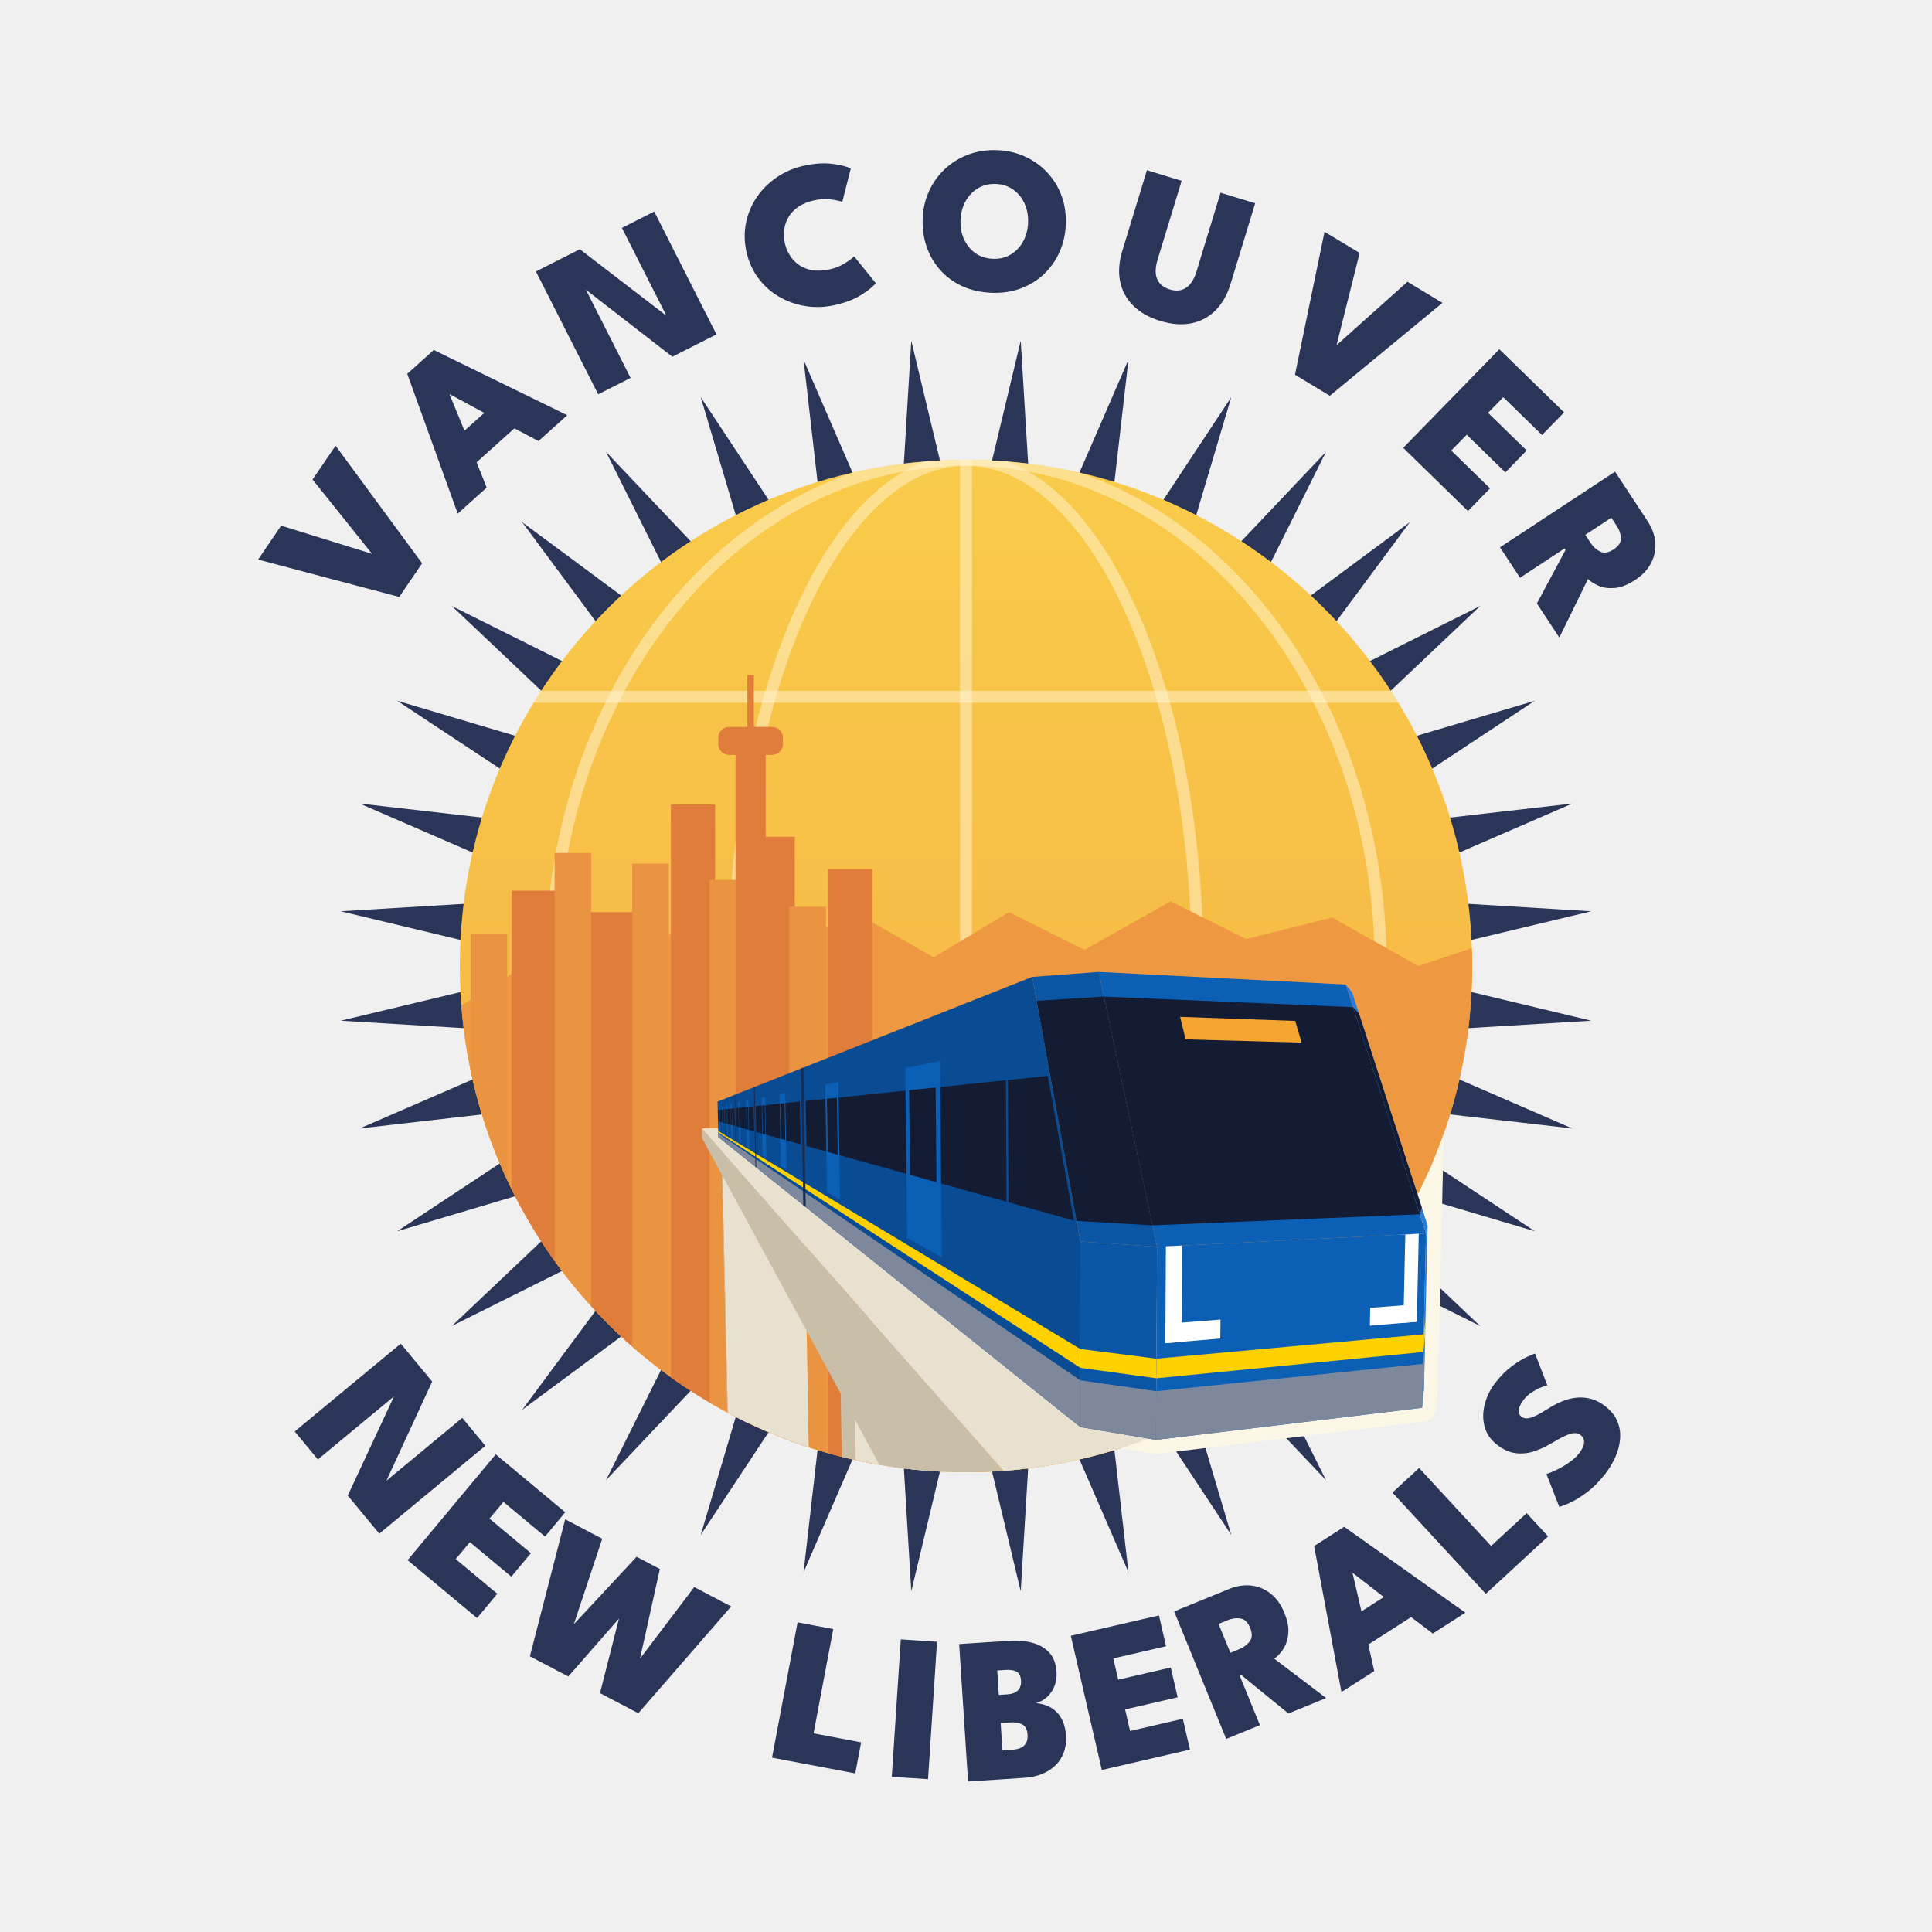
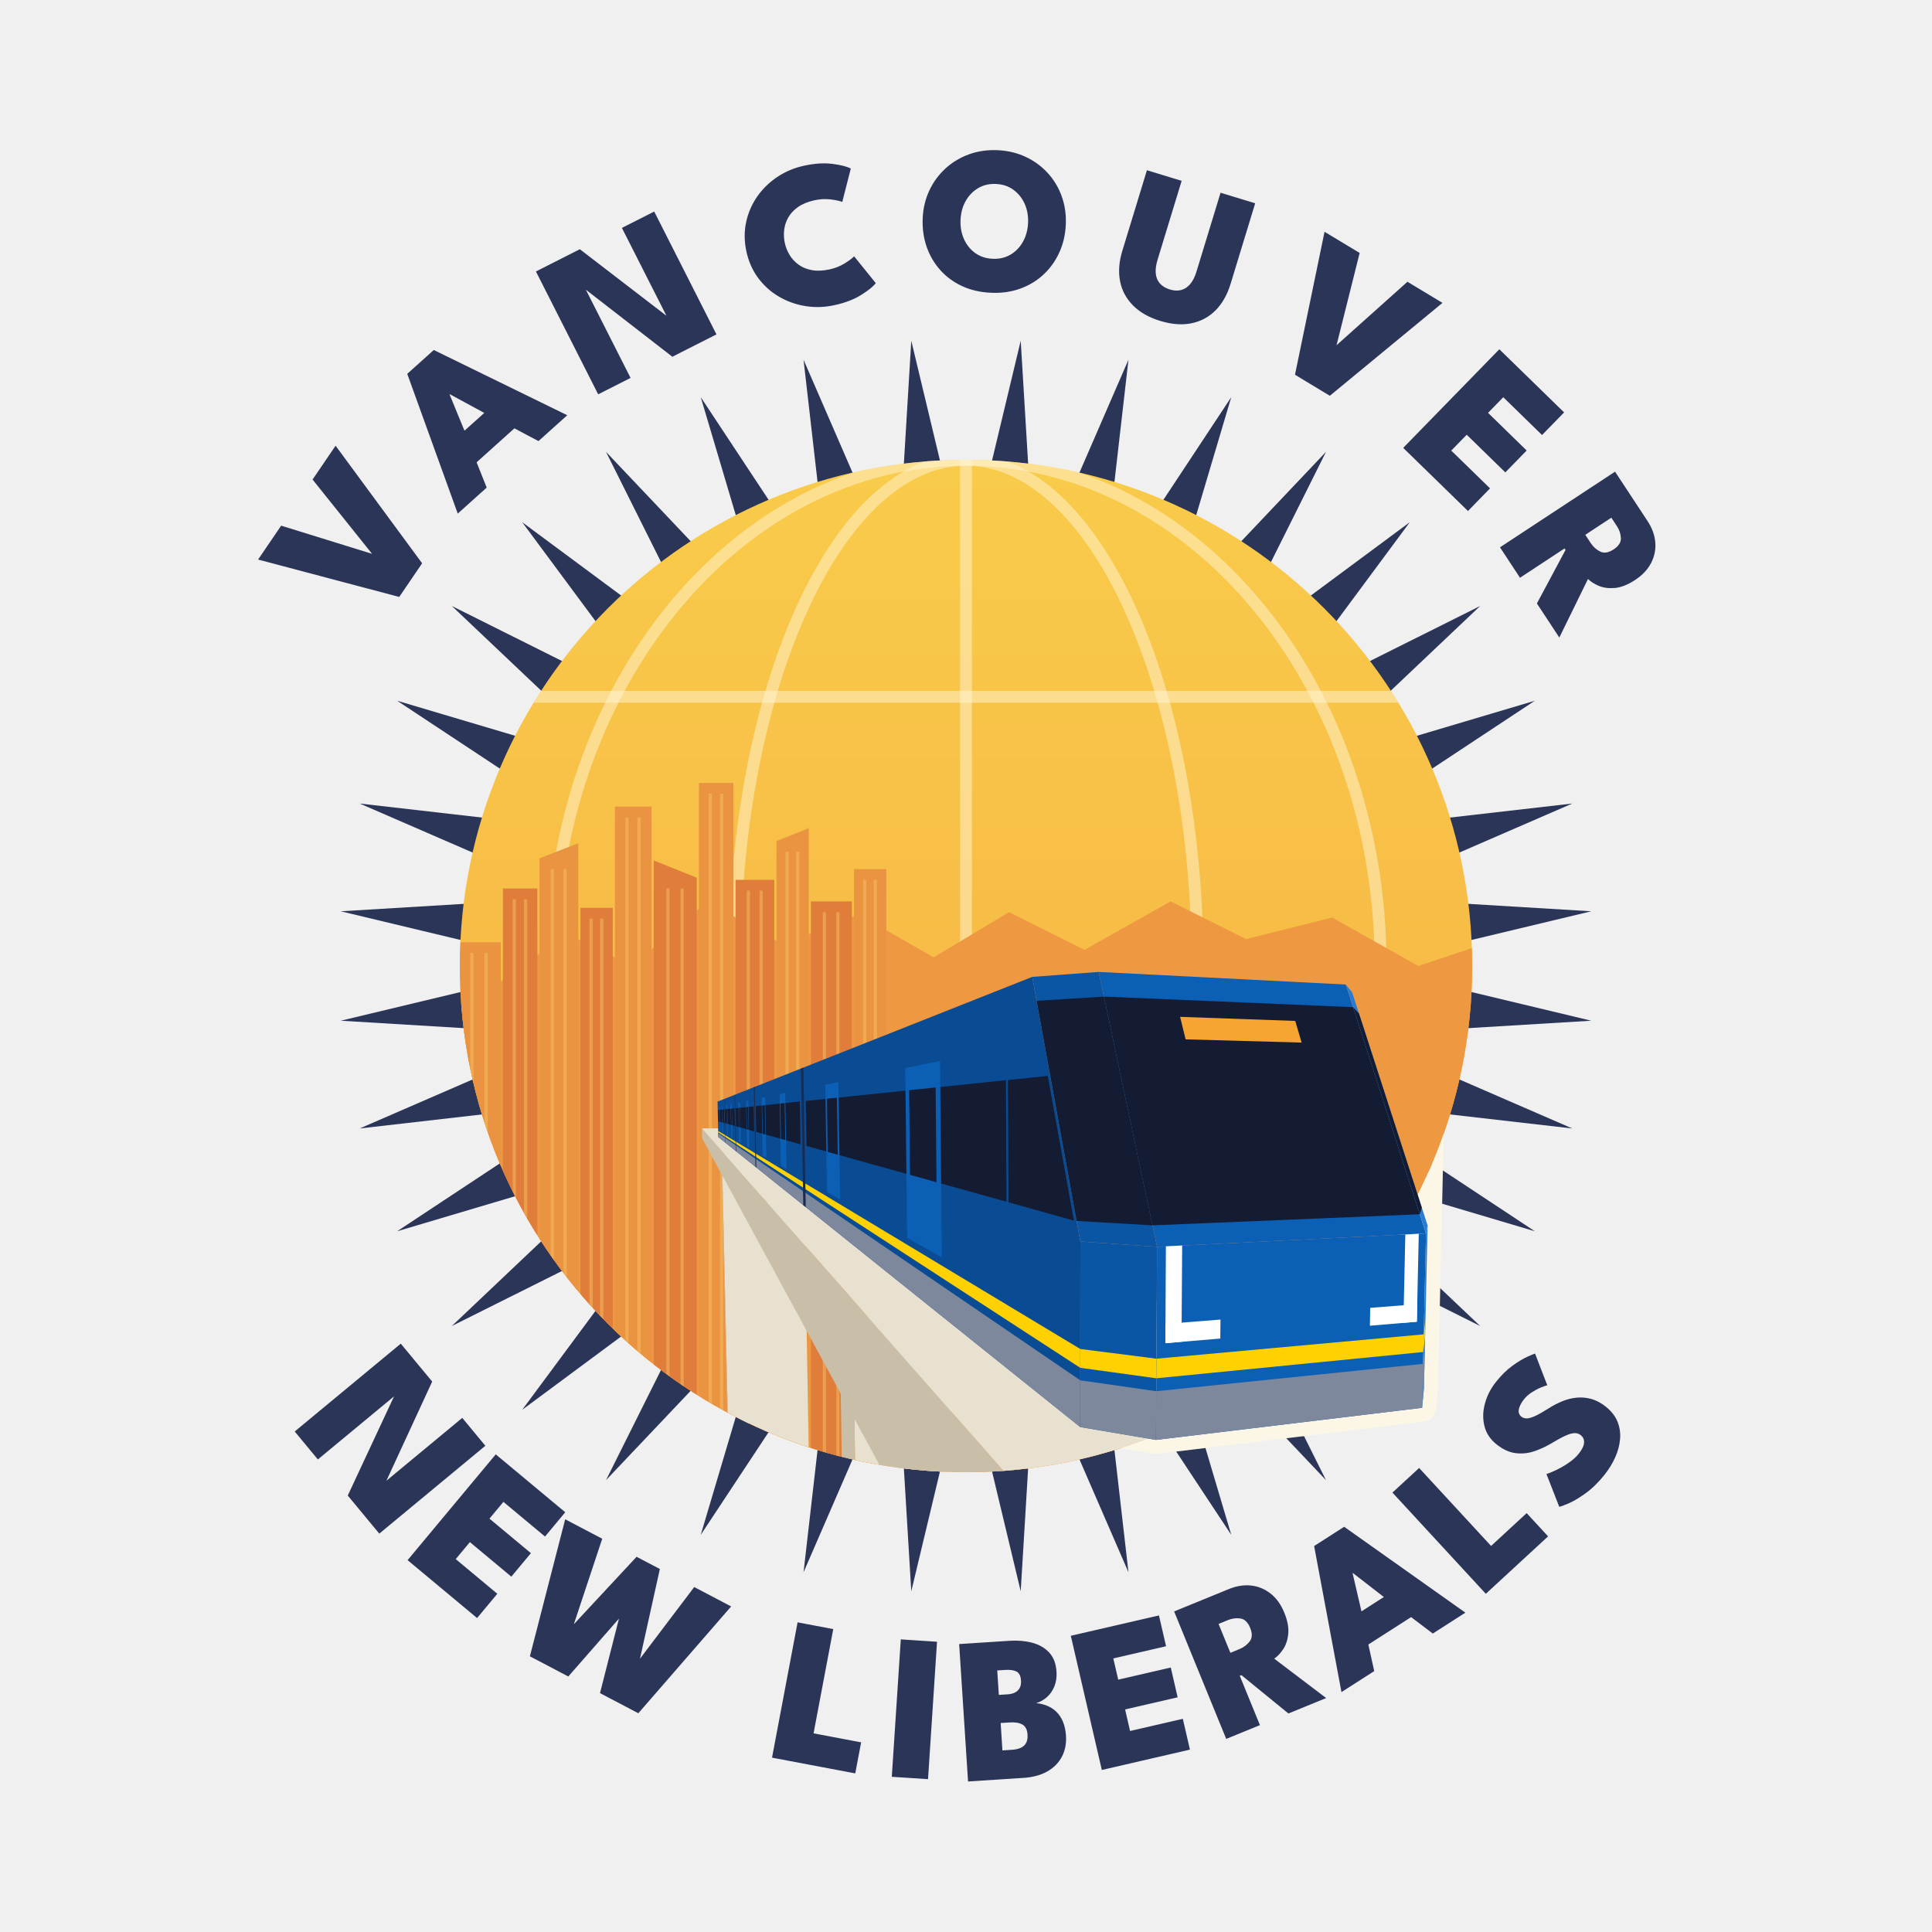
<svg xmlns="http://www.w3.org/2000/svg" viewBox="0 0 1000 1000" width="1000" height="1000" role="img">
  <polygon points="512.06,244.28 528.32,176.36 532.53,246.08" fill="#2B3558" />
  <polygon points="556.28,250.26 584.09,186.19 576.13,255.58" fill="#2B3558" />
  <polygon points="598.79,263.83 637.3,205.56 617.41,272.51" fill="#2B3558" />
  <polygon points="638.3,284.57 686.34,233.87 655.13,296.36" fill="#2B3558" />
  <polygon points="673.61,311.86 729.72,270.28 688.14,326.39" fill="#2B3558" />
  <polygon points="703.64,344.87 766.13,313.66 715.43,361.7" fill="#2B3558" />
  <polygon points="727.49,382.59 794.44,362.7 736.17,401.21" fill="#2B3558" />
  <polygon points="744.42,423.87 813.81,415.91 749.74,443.72" fill="#2B3558" />
  <polygon points="753.92,467.47 823.64,471.68 755.72,487.94" fill="#2B3558" />
  <polygon points="755.72,512.06 823.64,528.32 753.92,532.53" fill="#2B3558" />
  <polygon points="749.74,556.28 813.81,584.09 744.42,576.13" fill="#2B3558" />
  <polygon points="736.17,598.79 794.44,637.3 727.49,617.41" fill="#2B3558" />
  <polygon points="715.43,638.3 766.13,686.34 703.64,655.13" fill="#2B3558" />
  <polygon points="688.14,673.61 729.72,729.72 673.61,688.14" fill="#2B3558" />
  <polygon points="655.13,703.64 686.34,766.13 638.3,715.43" fill="#2B3558" />
  <polygon points="617.41,727.49 637.3,794.44 598.79,736.17" fill="#2B3558" />
  <polygon points="576.13,744.42 584.09,813.81 556.28,749.74" fill="#2B3558" />
  <polygon points="532.53,753.92 528.32,823.64 512.06,755.72" fill="#2B3558" />
  <polygon points="487.94,755.72 471.68,823.64 467.47,753.92" fill="#2B3558" />
  <polygon points="443.72,749.74 415.91,813.81 423.87,744.42" fill="#2B3558" />
  <polygon points="401.21,736.17 362.7,794.44 382.59,727.49" fill="#2B3558" />
  <polygon points="361.7,715.43 313.66,766.13 344.87,703.64" fill="#2B3558" />
  <polygon points="326.39,688.14 270.28,729.72 311.86,673.61" fill="#2B3558" />
  <polygon points="296.36,655.13 233.87,686.34 284.57,638.3" fill="#2B3558" />
  <polygon points="272.51,617.41 205.56,637.3 263.83,598.79" fill="#2B3558" />
  <polygon points="255.58,576.13 186.19,584.09 250.26,556.28" fill="#2B3558" />
  <polygon points="246.08,532.53 176.36,528.32 244.28,512.06" fill="#2B3558" />
  <polygon points="244.28,487.94 176.36,471.68 246.08,467.47" fill="#2B3558" />
  <polygon points="250.26,443.72 186.19,415.91 255.58,423.87" fill="#2B3558" />
  <polygon points="263.83,401.21 205.56,362.7 272.51,382.59" fill="#2B3558" />
  <polygon points="284.57,361.7 233.87,313.66 296.36,344.87" fill="#2B3558" />
  <polygon points="311.86,326.39 270.28,270.28 326.39,311.86" fill="#2B3558" />
  <polygon points="344.87,296.36 313.66,233.87 361.7,284.57" fill="#2B3558" />
  <polygon points="382.59,272.51 362.7,205.56 401.21,263.83" fill="#2B3558" />
  <polygon points="423.87,255.58 415.91,186.19 443.72,250.26" fill="#2B3558" />
  <polygon points="467.47,246.08 471.68,176.36 487.94,244.28" fill="#2B3558" />
  <g transform="translate(221.28,221.28) scale(0.55745)">
    <defs>
      <clipPath id="disc-p">
        <circle cx="500" cy="500" r="470" />
      </clipPath>
      <clipPath id="out-p">
        <path clip-rule="evenodd" d="M-600,-600H1600V1600H-600Z M30,500a470,470 0 1,0 940,0a470,470 0 1,0 -940,0Z" />
      </clipPath>
    </defs>
    <g clip-path="url(#disc-p)">
      <defs>
        <linearGradient id="sun-p" x1="0" y1="40" x2="0" y2="760" gradientUnits="userSpaceOnUse">
          <stop offset="0" stop-color="#F9CB4A" />
          <stop offset="1" stop-color="#F6B444" />
        </linearGradient>
      </defs>
      <rect width="1000" height="1000" fill="url(#sun-p)" />
      <line x1="500" y1="0" x2="500" y2="1000" stroke="#FFF6D6" stroke-opacity="0.5" stroke-width="11" fill="none" />
      <ellipse cx="500" cy="500" rx="215" ry="470" stroke="#FFF6D6" stroke-opacity="0.5" stroke-width="11" fill="none" />
      <ellipse cx="500" cy="500" rx="385" ry="470" stroke="#FFF6D6" stroke-opacity="0.5" stroke-width="11" fill="none" />
      <line x1="0" y1="250" x2="1000" y2="250" stroke="#FFF6D6" stroke-opacity="0.5" stroke-width="11" fill="none" />
      <polygon points="-10,560 60,520 130,470 190,500 260,440 330,480 400,452 470,492 540,450 610,485 690,440 760,475 840,455 920,500 1010,470 1010,1000 -10,1000" fill="#EE9842" />
-       <rect x="40" y="470" width="34" height="530" fill="#EA9442" />
-       <rect x="78" y="430" width="41" height="570" fill="#E07D3A" />
-       <rect x="118" y="395" width="34" height="605" fill="#EA9442" />
-       <rect x="152" y="450" width="41" height="550" fill="#E07D3A" />
-       <rect x="190" y="405" width="34" height="595" fill="#EA9442" />
-       <rect x="226" y="350" width="41" height="650" fill="#E07D3A" />
-       <rect x="262" y="420" width="34" height="580" fill="#EA9442" />
-       <rect x="300" y="380" width="41" height="620" fill="#E07D3A" />
-       <rect x="336" y="445" width="34" height="555" fill="#EA9442" />
-       <rect x="372" y="410" width="41" height="590" fill="#E07D3A" />
-       <rect x="286" y="300" width="28" height="700" fill="#E07D3A" />
-       <rect x="270" y="278" width="60" height="26" rx="10" fill="#E07D3A" />
-       <rect x="297" y="230" width="6" height="50" fill="#E07D3A" />
+       <polygon points="28,478 68,478 68,1000 28,1000" fill="#EA9442" />
+       <line x1="41.2" y1="488" x2="41.2" y2="1000" stroke="#F8C766" stroke-opacity="0.45" stroke-width="3" />
+       <line x1="54.4" y1="488" x2="54.4" y2="1000" stroke="#F8C766" stroke-opacity="0.45" stroke-width="3" />
+       <polygon points="70,428 102,428 102,1000 70,1000" fill="#E07D3A" />
+       <line x1="80.6" y1="438" x2="80.6" y2="1000" stroke="#F8C766" stroke-opacity="0.45" stroke-width="3" />
+       <line x1="91.1" y1="438" x2="91.1" y2="1000" stroke="#F8C766" stroke-opacity="0.45" stroke-width="3" />
+       <polygon points="104,400 140,386 140,1000 104,1000" fill="#EA9442" />
+       <line x1="115.9" y1="410" x2="115.9" y2="1000" stroke="#F8C766" stroke-opacity="0.45" stroke-width="3" />
+       <line x1="127.8" y1="410" x2="127.8" y2="1000" stroke="#F8C766" stroke-opacity="0.45" stroke-width="3" />
+       <polygon points="142,446 172,446 172,1000 142,1000" fill="#E07D3A" />
+       <line x1="151.9" y1="456" x2="151.9" y2="1000" stroke="#F8C766" stroke-opacity="0.45" stroke-width="3" />
+       <line x1="161.8" y1="456" x2="161.8" y2="1000" stroke="#F8C766" stroke-opacity="0.45" stroke-width="3" />
+       <polygon points="174,352 208,352 208,1000 174,1000" fill="#EA9442" />
+       <line x1="185.2" y1="362" x2="185.2" y2="1000" stroke="#F8C766" stroke-opacity="0.45" stroke-width="3" />
+       <line x1="196.4" y1="362" x2="196.4" y2="1000" stroke="#F8C766" stroke-opacity="0.45" stroke-width="3" />
+       <polygon points="210,402 250,418 250,1000 210,1000" fill="#E07D3A" />
+       <line x1="223.2" y1="428" x2="223.2" y2="1000" stroke="#F8C766" stroke-opacity="0.45" stroke-width="3" />
+       <line x1="236.4" y1="428" x2="236.4" y2="1000" stroke="#F8C766" stroke-opacity="0.45" stroke-width="3" />
+       <polygon points="252,330 284,330 284,1000 252,1000" fill="#EA9442" />
+       <line x1="262.6" y1="340" x2="262.6" y2="1000" stroke="#F8C766" stroke-opacity="0.45" stroke-width="3" />
+       <line x1="273.1" y1="340" x2="273.1" y2="1000" stroke="#F8C766" stroke-opacity="0.45" stroke-width="3" />
+       <polygon points="286,420 322,420 322,1000 286,1000" fill="#E07D3A" />
+       <line x1="297.9" y1="430" x2="297.9" y2="1000" stroke="#F8C766" stroke-opacity="0.45" stroke-width="3" />
+       <line x1="309.8" y1="430" x2="309.8" y2="1000" stroke="#F8C766" stroke-opacity="0.45" stroke-width="3" />
+       <polygon points="324,384 354,372 354,1000 324,1000" fill="#EA9442" />
+       <line x1="333.9" y1="394" x2="333.9" y2="1000" stroke="#F8C766" stroke-opacity="0.45" stroke-width="3" />
+       <line x1="343.8" y1="394" x2="343.8" y2="1000" stroke="#F8C766" stroke-opacity="0.45" stroke-width="3" />
+       <polygon points="356,440 394,440 394,1000 356,1000" fill="#E07D3A" />
+       <line x1="368.5" y1="450" x2="368.5" y2="1000" stroke="#F8C766" stroke-opacity="0.45" stroke-width="3" />
+       <line x1="381.1" y1="450" x2="381.1" y2="1000" stroke="#F8C766" stroke-opacity="0.45" stroke-width="3" />
+       <polygon points="396,410 426,410 426,1000 396,1000" fill="#EA9442" />
+       <line x1="405.9" y1="420" x2="405.9" y2="1000" stroke="#F8C766" stroke-opacity="0.45" stroke-width="3" />
+       <line x1="415.8" y1="420" x2="415.8" y2="1000" stroke="#F8C766" stroke-opacity="0.45" stroke-width="3" />
      <polygon points="395.1,827.2 485.6,821 495.8,2103.5 413.9,2148.1" fill="#E9E1CF" />
      <polygon points="395.1,827.2 382.4,811.4 400.9,2033.7 413.9,2148.1" fill="#C9BFA9" />
      <polygon points="308.7,719.4 350,718.2 360.3,1319.5 320.9,1329" fill="#E9E1CF" />
      <polygon points="308.7,719.4 306.2,716.2 318.1,1304 320.9,1329" fill="#C9BFA9" />
      <polygon points="284.7,689.4 311.4,689 319.2,1081.6 293.3,1085.7" fill="#E9E1CF" />
      <polygon points="284.7,689.4 283.6,688.1 292.1,1075 293.3,1085.7" fill="#C9BFA9" />
      <polygon points="273.4,675.4 293.2,675.1 299.4,966.7 280,968.9" fill="#E9E1CF" />
      <polygon points="273.4,675.4 272.9,674.7 279.4,963 280,968.9" fill="#C9BFA9" />
      <polygon points="639.2,1087.2 254.8,650.8 255,660 638.5,1366.4" fill="#C9BFA9" />
      <polygon points="639.2,1087.2 1145.4,997.7 277.6,650.7 254.8,650.8" fill="#E9E1CF" />
      <polygon points="639.2,1087.2 1145.4,997.7 1136.8,1223.7 638.5,1366.4" fill="#E9E1CF" />
    </g>
    <polygon clip-path="url(#out-p)" points="269.3,625.86 606.28,492.39 678.82,486.33 932.71,501.53 933.86,510.68 925.2,892.08 923.48,910.15 676.39,940.01 606.09,928.13 270.05,658.79 269.75,645.54" fill="#FBF6E6" stroke="#FBF6E6" stroke-width="26" stroke-linejoin="round" />
    <polygon points="606.1,928.1 606.2,755.8 561.5,510.1 269.3,625.9 270,658.8" fill="#0A4C93" />
    <polygon points="606.1,928.1 270,658.8 270,655.4 606.1,884.7" fill="#7E889C" />
    <polygon points="606.1,873.1 269.9,654.5 269.9,653.2 606.1,855.6" fill="#FFD100" />
    <polygon points="537.6,718.9 351.9,667.1 351.2,625.3 537.1,606" fill="#141C33" />
    <polygon points="477.5,770.6 445.3,752.3 443.6,594.8 475.9,588.1" fill="#0B5FB4" />
    <polygon points="472.6,700.8 448,693.9 447.2,615.3 471.8,612.8" fill="#141C33" />
    <polygon points="383.1,716.8 370.9,709.9 369.3,610.2 381.5,607.7" fill="#0B5FB4" />
    <polygon points="380.9,675.2 371.6,672.6 370.9,623.2 380.1,622.3" fill="#141C33" />
    <polygon points="346.4,665.6 305.2,654.1 304.7,630.1 345.7,625.8" fill="#141C33" />
    <polygon points="333.4,688.5 328.1,685.5 326.9,619 332.1,617.9" fill="#0B5FB4" />
    <polygon points="332.2,661.6 328.2,660.5 327.6,627.7 331.6,627.3" fill="#141C33" />
    <polygon points="314.6,677.8 311.2,675.9 310.2,622.5 313.5,621.8" fill="#0B5FB4" />
    <polygon points="313.8,656.5 311.2,655.8 310.7,629.5 313.2,629.2" fill="#141C33" />
    <polygon points="351.2,723.8 348.9,722 346.7,595.2 349,594.3" fill="#1B2B4F" />
    <polygon points="303.3,653.6 286.4,648.8 286,632 302.9,630.3" fill="#141C33" />
    <polygon points="298.8,668.7 296.7,667.6 295.8,625.4 297.9,625" fill="#0B5FB4" />
    <polygon points="298.2,652.1 296.6,651.7 296.2,631 297.7,630.8" fill="#141C33" />
    <polygon points="290.9,664.3 289.4,663.4 288.6,626.9 290.1,626.6" fill="#0B5FB4" />
    <polygon points="290.5,650 289.3,649.7 288.9,631.7 290.1,631.6" fill="#141C33" />
    <polygon points="305.3,687 304.5,686.4 303,612.5 303.8,612.2" fill="#1B2B4F" />
    <polygon points="285.5,648.6 276.2,646 276,633.1 285.1,632.1" fill="#141C33" />
    <polygon points="283.2,659.9 282.1,659.3 281.4,628.4 282.5,628.2" fill="#0B5FB4" />
    <polygon points="282.8,647.9 282,647.6 281.7,632.5 282.5,632.4" fill="#141C33" />
    <polygon points="278.9,657.4 278.1,656.9 277.5,629.3 278.3,629.1" fill="#0B5FB4" />
    <polygon points="278.6,646.7 277.9,646.5 277.6,632.9 278.3,632.8" fill="#141C33" />
    <polygon points="286.6,672.1 286.2,671.8 285.1,619.6 285.5,619.4" fill="#1B2B4F" />
    <polygon points="275.7,645.9 269.9,644.2 269.7,633.7 275.4,633.1" fill="#141C33" />
    <polygon points="274.4,654.8 273.7,654.5 273.2,630.1 273.8,630" fill="#0B5FB4" />
    <polygon points="274.1,645.4 273.6,645.3 273.3,633.3 273.8,633.3" fill="#141C33" />
    <polygon points="271.7,653.3 271.1,653 270.6,630.7 271.2,630.6" fill="#0B5FB4" />
    <polygon points="271.4,644.7 271,644.6 270.8,633.6 271.2,633.6" fill="#141C33" />
    <polygon points="276.5,664 276.3,663.8 275.4,623.5 275.6,623.4" fill="#1B2B4F" />
    <polygon points="600.2,736.4 575.9,602 538.9,605.9 539.4,719.4" fill="#141C33" />
    <polygon points="606.1,928.1 676.4,940 677.4,760.7 606.2,755.8" fill="#0A55A4" />
    <polygon points="606.1,928.1 676.4,940 676.6,894.8 606.1,884.7" fill="#7E889C" />
    <polygon points="606.1,873.1 676.7,882.8 676.8,864.6 606.1,855.6" fill="#FFD100" />
    <polygon points="606.2,755.8 677.4,760.7 623.2,505.5 561.5,510.1" fill="#0A55A4" />
    <polygon points="602.7,736.7 673.1,740.8 628.1,528.4 565.6,532.3" fill="#141C33" />
    <polygon points="676.4,940 923.5,910.2 927.1,748.3 677.4,760.7" fill="#0B5FB4" />
    <polygon points="676.4,940 923.5,910.2 924.4,869.4 676.6,894.8" fill="#7E889C" />
    <polygon points="676.7,882.8 924.6,858.4 925,842 676.8,864.6" fill="#FFD100" />
    <polygon points="677.4,760.7 927.1,748.3 852.6,517.2 623.2,505.5" fill="#0B5FB4" />
    <polygon points="673.1,740.8 921.4,730.5 859.4,538.2 628.1,528.4" fill="#141C33" />
    <polygon points="923.5,910.2 925.2,892.1 928.6,740.9 927.1,748.3" fill="#2C7BD3" />
    <polygon points="923.5,910.2 925.2,892.1 926.1,853.9 924.4,869.4" fill="#7E889C" />
    <polygon points="924.6,858.4 926.3,843.7 926.6,828.4 925,842" fill="#FFD100" />
    <polygon points="927.1,748.3 928.6,740.9 858.5,524.4 852.6,517.2" fill="#2C7BD3" />
    <polygon points="921.4,730.5 923.2,724.3 864.9,544.2 859.4,538.2" fill="#141C33" />
    <polygon points="703.9,568.1 811.6,571.1 805.7,551 698.8,547.2" fill="#F7A531" />
    <polygon points="685.1,850.2 700.1,848.9 700.7,759.5 685.6,760.3" fill="#FFFFFF" />
    <polygon points="685.1,850.2 736.1,845.9 736.3,828.3 685.2,832.3" fill="#FFFFFF" />
    <polygon points="906.1,831.3 918.6,830.3 920.4,748.7 907.9,749.3" fill="#FFFFFF" />
    <polygon points="875,834 918.6,830.3 918.9,814 875.3,817.4" fill="#FFFFFF" />
  </g>
  <path d="M218.49 291.56 206.64 308.97 133.59 289.62 145.53 272.08 192.57 286.65 161.78 248.2 173.7 230.7Z M210.79 193.5 224.53 181.16 293.61 214.92 278.71 228.31 266.25 221.71 246.69 239.29 251.91 252.38 236.93 265.84ZM240.41 222.93 250.66 213.73 232.82 204.05 232.7 204.16Z M303.24 149.94 326.38 195.61 309.62 204.1 277.4 140.52 300.13 129 344.95 163.44 321.9 117.97 338.62 109.5 370.84 173.08 348.01 184.65Z M429.42 139.43Q433.59 138.52 437.01 136.45Q440.42 134.37 442.1 132.68L453.3 146.55Q451.28 149.2 445.71 152.68Q440.14 156.16 431.91 157.95Q424.21 159.63 416.81 158.42Q409.42 157.21 403.11 153.5Q396.81 149.79 392.42 143.87Q388.03 137.95 386.34 130.19Q384.65 122.43 386.16 115.17Q387.68 107.9 391.83 101.88Q395.99 95.86 402.23 91.66Q408.47 87.45 416.18 85.77Q424.41 83.98 430.92 84.83Q437.43 85.67 440.37 87.24L435.96 104.51Q433.73 103.67 429.76 103.21Q425.79 102.74 421.62 103.65Q416.45 104.78 413.12 107.11Q409.79 109.44 408.03 112.53Q406.27 115.62 405.88 119.02Q405.49 122.42 406.2 125.7Q406.92 129.02 408.7 131.98Q410.48 134.93 413.36 137.01Q416.25 139.09 420.25 139.82Q424.25 140.55 429.42 139.43Z M497.17 113.86Q496.94 119.25 498.95 123.74Q500.95 128.23 504.78 130.98Q508.61 133.73 513.85 133.95Q519.08 134.17 523.13 131.74Q527.17 129.31 529.54 125.01Q531.91 120.7 532.13 115.31Q532.35 109.91 530.35 105.45Q528.34 100.99 524.51 98.21Q520.68 95.43 515.45 95.21Q510.22 95 506.17 97.45Q502.12 99.9 499.76 104.18Q497.39 108.46 497.17 113.86ZM477.58 113.05Q477.9 105.28 480.99 98.68Q484.07 92.08 489.3 87.27Q494.52 82.46 501.41 79.93Q508.3 77.41 516.17 77.73Q524.16 78.06 530.79 81.15Q537.41 84.23 542.22 89.46Q547.03 94.68 549.51 101.51Q551.98 108.34 551.66 116.11Q551.34 123.94 548.36 130.54Q545.39 137.15 540.24 141.99Q535.09 146.83 528.18 149.35Q521.27 151.88 513.12 151.54Q504.7 151.19 498.02 148.11Q491.34 145.02 486.66 139.77Q481.99 134.53 479.62 127.7Q477.26 120.87 477.58 113.05Z M631.76 99.75 649.68 105.22 636.94 146.95Q634.37 155.37 629.23 160.58Q624.08 165.78 616.79 167.31Q609.49 168.83 600.55 166.11Q591.62 163.38 586.37 158.02Q581.11 152.66 579.73 145.46Q578.34 138.26 580.91 129.85L593.65 88.11L611.62 93.6L599.18 134.35Q597.9 138.53 598.23 141.63Q598.56 144.72 600.41 146.78Q602.27 148.84 605.52 149.84Q608.72 150.81 611.36 150.12Q614 149.43 616.02 147.06Q618.05 144.68 619.32 140.5Z M688.32 204.85 670.28 193.97 685.58 119.97 703.76 130.92 691.79 178.69 728.5 145.84 746.63 156.77Z M776.05 180.78 809.58 213.46 798.16 225.17 778.09 205.61 770.21 213.69 790.2 233.18 779.16 244.51 759.17 225.02 751.17 233.22 771.24 252.78 759.82 264.5 726.3 231.82Z M835.95 244.13 852.8 269.76Q856.3 275.09 856.77 280.66Q857.24 286.24 854.64 291.33Q852.05 296.43 846.32 300.2Q840.63 303.94 835.79 304.34Q830.95 304.74 827.41 303.19Q823.87 301.64 821.94 299.68L807.1 329.99L795.5 312.35L810.31 284.65L809.8 283.88L786.75 299.04L776.39 283.29ZM820.54 276.82 823.33 281.06Q825.26 283.99 828.24 285.49Q831.23 286.98 835.2 284.37Q839.13 281.79 838.97 278.5Q838.81 275.21 836.91 272.33L834.03 267.95Z" fill="#2B3558" />
  <path d="M203.96 722.76 164.53 755.41 152.55 740.94 207.44 695.47 223.7 715.1 200.01 766.42 239.27 733.9 251.22 748.33 196.32 793.8 180 774.09Z M256.6 752.77 292.57 782.74 282.1 795.31 260.57 777.37 253.34 786.04 274.79 803.91 264.66 816.07 243.21 798.19 235.88 806.99 257.41 824.93 246.94 837.5 210.97 807.53Z M330.4 886.77 310.56 876.35 320.38 837.78 294.16 867.74 274.27 857.3 292.54 786.38 311.71 796.45 297.02 840.7 329.49 805.79 341.54 812.11 331.25 858.55 359.33 821.45 378.45 831.49Z M412.83 839.72 431.29 843.21 421.1 897.18 445.72 901.83 442.68 917.9 399.6 909.76Z M466.25 848.54 485 849.77 480.35 920.89 461.59 919.67Z M496.46 850.96 522.65 849.27Q528.79 848.87 534.16 850.25Q539.52 851.64 542.98 855.26Q546.43 858.88 546.85 865.29Q547.11 869.38 545.79 872.74Q544.46 876.1 541.98 878.35Q539.5 880.59 536.32 881.55Q539.26 881.8 541.92 882.87Q544.59 883.94 546.69 885.94Q548.8 887.94 550.14 891.05Q551.47 894.16 551.75 898.41Q552.14 904.45 549.66 909.21Q547.18 913.97 542.12 916.87Q537.06 919.76 529.68 920.24L501.06 922.09ZM518.85 906.01 523.76 905.69Q526.56 905.51 528.42 904.63Q530.29 903.75 531.15 902.07Q532.02 900.39 531.85 897.86Q531.6 893.98 529.19 892.62Q526.77 891.26 522.68 891.53L517.94 891.83ZM516.99 877.28 521.47 876.99Q523.84 876.84 525.43 876.01Q527.03 875.17 527.82 873.63Q528.62 872.09 528.47 869.89Q528.24 866.22 526.11 865.17Q523.99 864.11 520.38 864.35L516.17 864.62Z M554.25 846.68 599.87 836.15 603.55 852.09 576.25 858.4 578.79 869.39 605.99 863.11 609.55 878.53 582.35 884.81 584.92 895.96 612.23 889.66 615.91 905.6 570.3 916.14Z M607.73 834.07 636.12 822.47Q642.02 820.06 647.58 820.67Q653.14 821.29 657.64 824.82Q662.15 828.34 664.74 834.69Q667.32 840.99 666.78 845.82Q666.25 850.64 664.04 853.82Q661.84 857 659.54 858.52L686.43 878.91L666.89 886.9L642.55 867.04L641.7 867.38L652.14 892.93L634.69 900.06ZM636.84 855.49 641.54 853.57Q644.79 852.24 646.83 849.6Q648.87 846.95 647.07 842.55Q645.29 838.21 642.04 837.73Q638.78 837.25 635.58 838.56L630.73 840.54Z M680.19 800.23 695.74 790.26 758.48 834.71 741.62 845.52 730.39 837.01 708.25 851.2 711.3 864.96 694.34 875.83ZM704.69 834.04 716.28 826.61 700.24 814.19 700.1 814.28Z M720.73 772.56 734.54 759.82 771.78 800.18 790.19 783.19 801.29 795.22 769.06 824.95Z M774.19 715.44Q778.37 710.14 782.76 706.97Q787.15 703.79 790.42 702.31Q793.68 700.83 794.54 700.61L800.87 717.01Q799.78 717.25 797.55 718.17Q795.31 719.09 792.88 720.65Q790.45 722.2 788.78 724.32Q786.64 727.04 786.15 729.44Q785.67 731.84 787.49 733.28Q788.77 734.28 790.52 734.15Q792.27 734.02 794.91 732.77Q797.55 731.51 801.41 729.06Q805.02 726.74 808.75 725.24Q812.47 723.74 816.24 723.41Q820.01 723.08 823.72 724.12Q827.44 725.16 830.96 727.94Q835.46 731.48 837.21 735.85Q838.96 740.21 838.54 744.94Q838.12 749.66 836.02 754.33Q833.92 759 830.71 763.07Q825.96 769.09 820.9 772.77Q815.84 776.45 811.98 778.12Q808.12 779.78 807.06 779.91L800.43 762.93Q801.18 762.77 803.23 761.91Q805.28 761.05 807.9 759.64Q810.52 758.24 813.03 756.36Q815.54 754.49 817.21 752.37Q819.75 749.14 819.91 746.72Q820.06 744.3 818.15 742.8Q816.75 741.69 814.86 741.78Q812.97 741.87 810.11 743.19Q807.24 744.51 802.94 747.1Q798.66 749.64 794.04 751.19Q789.42 752.74 784.52 752.15Q779.63 751.56 774.71 747.68Q769.74 743.77 768.35 738.17Q766.95 732.56 768.57 726.55Q770.18 720.53 774.19 715.44Z" fill="#2B3558" />
</svg>
